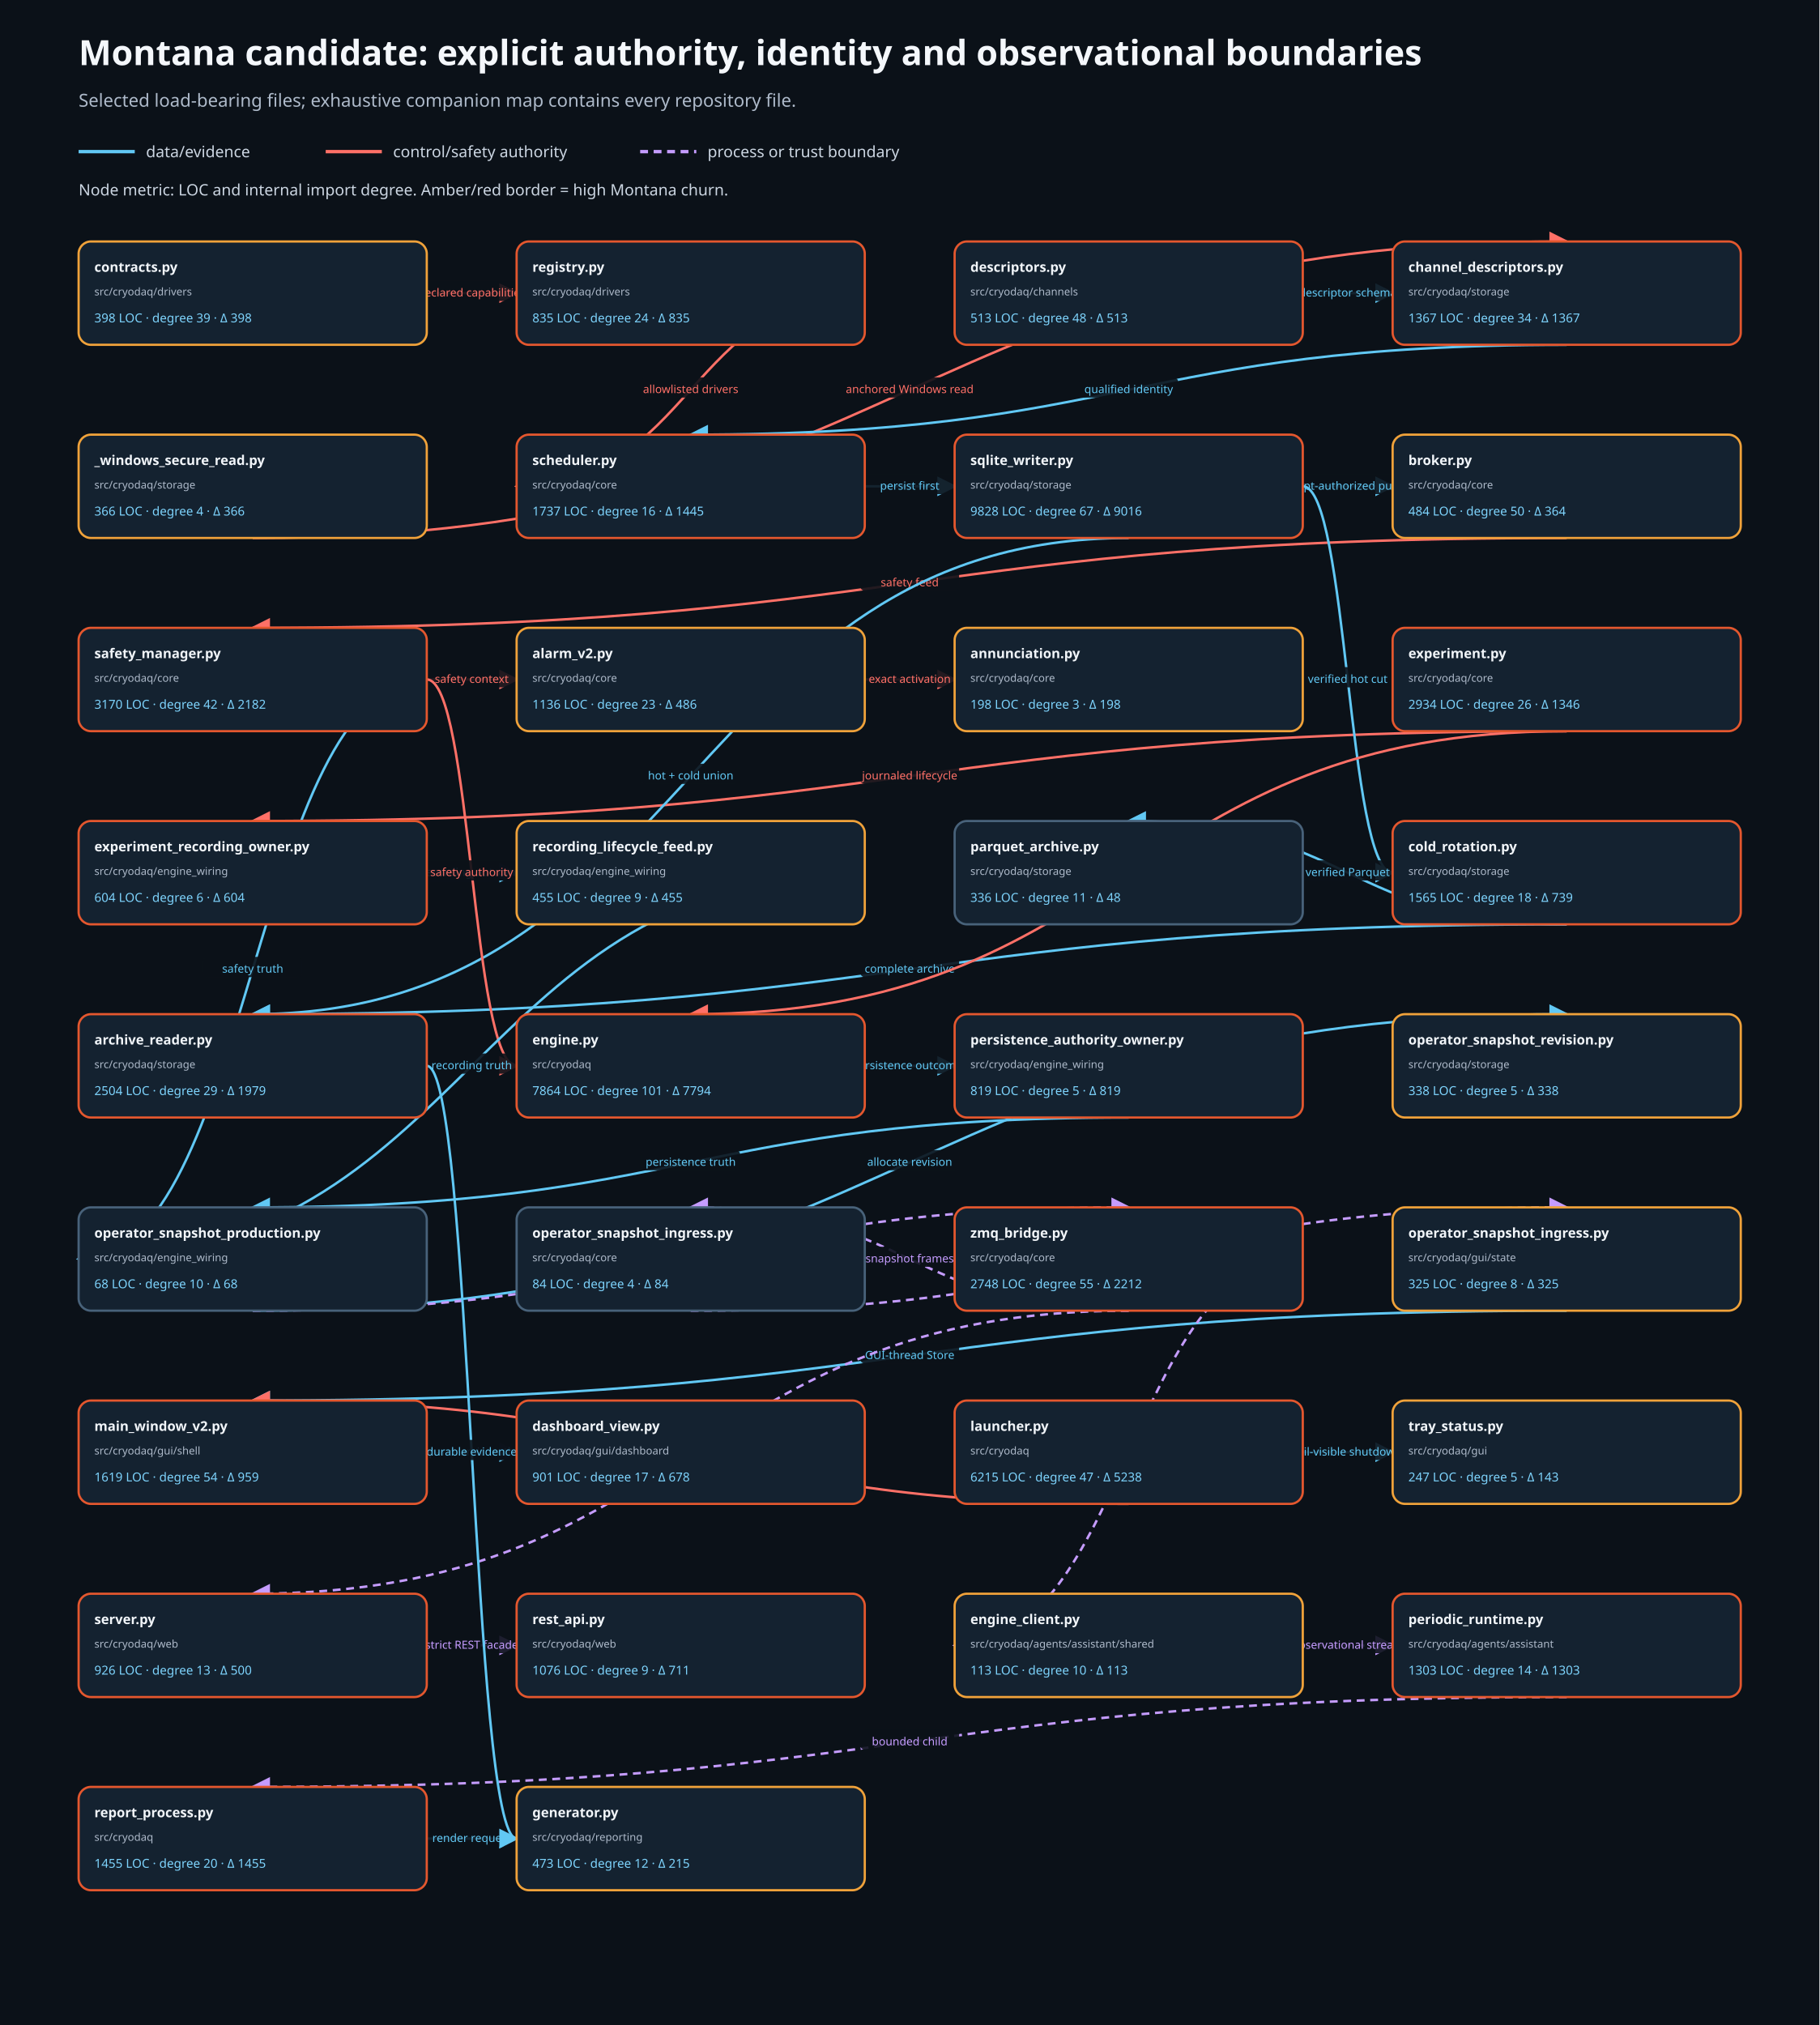
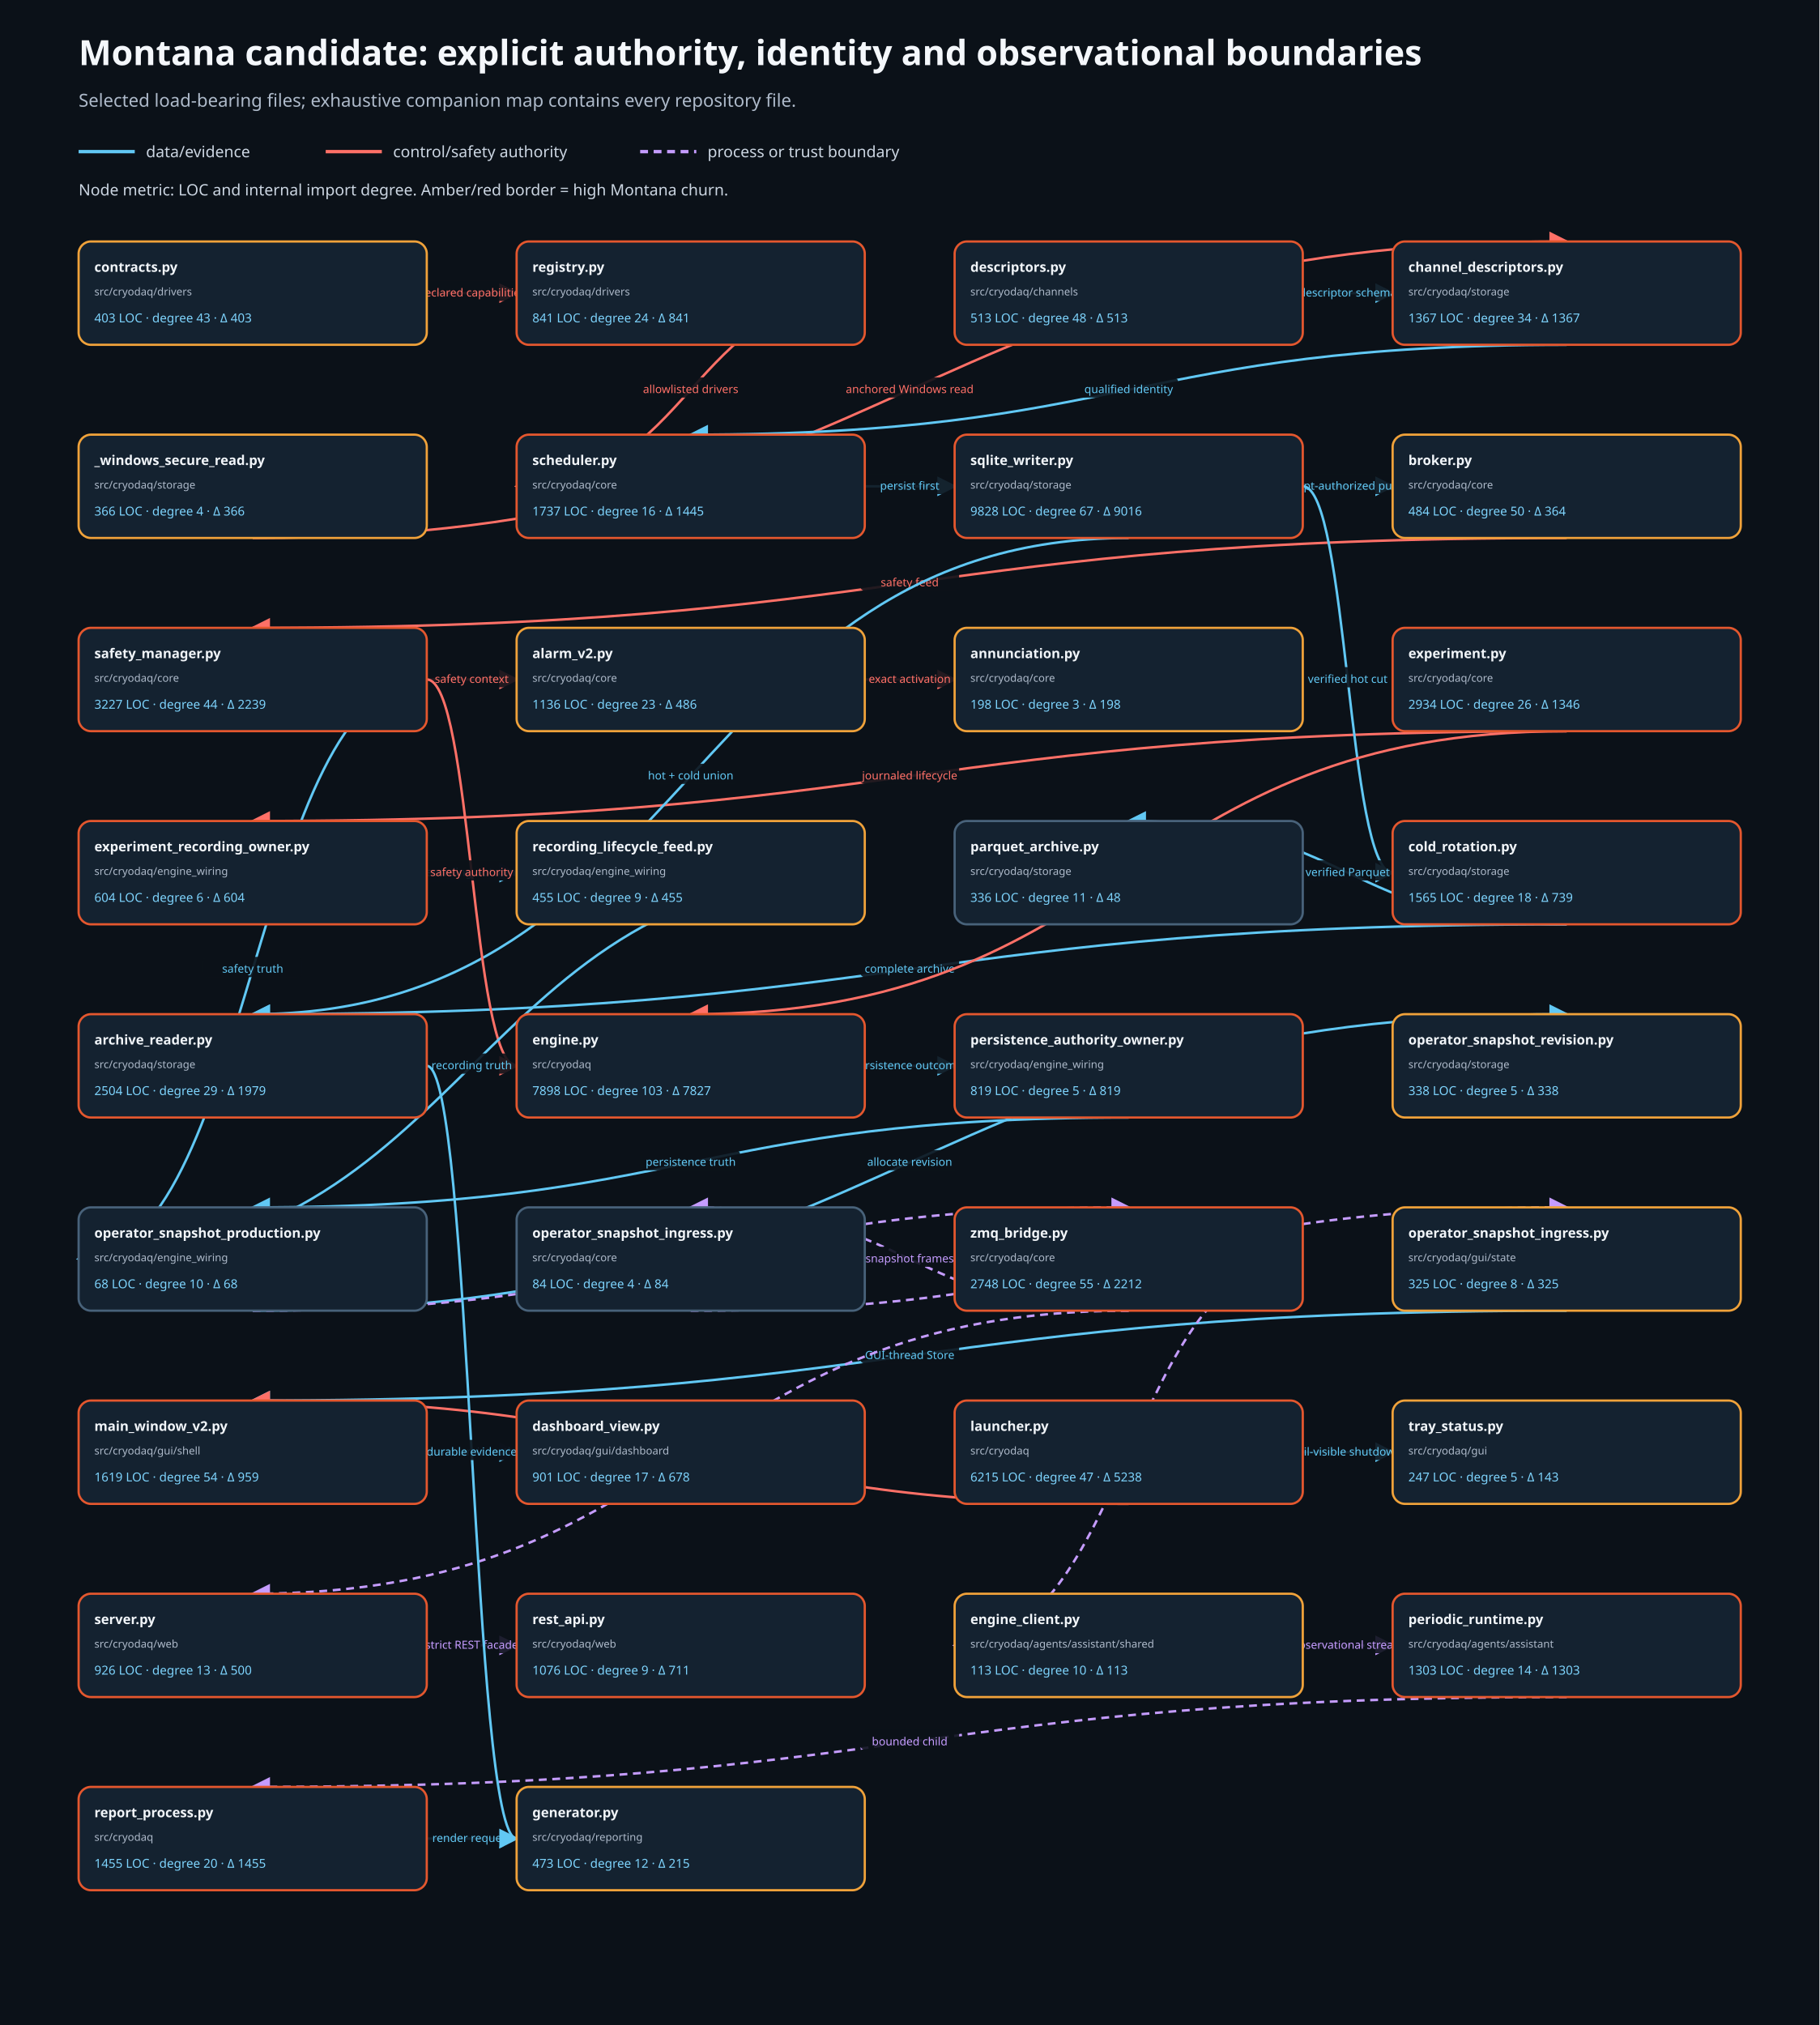
<svg xmlns="http://www.w3.org/2000/svg" role="img" aria-labelledby="title desc" viewBox="0 0 1620 1803" width="1620" height="1803">
  <defs>
    <marker id="dataArrow" markerWidth="8" markerHeight="8" refX="7" refY="4" orient="auto">
      <path d="M0,0 L8,4 L0,8 Z" fill="#61c8f4" />
    </marker>
    <marker id="controlArrow" markerWidth="8" markerHeight="8" refX="7" refY="4" orient="auto">
      <path d="M0,0 L8,4 L0,8 Z" fill="#ff7067" />
    </marker>
    <marker id="boundaryArrow" markerWidth="8" markerHeight="8" refX="7" refY="4" orient="auto">
      <path d="M0,0 L8,4 L0,8 Z" fill="#c59cff" />
    </marker>
  </defs>
  <rect width="100%" height="100%" fill="#0b1118" />
  <text x="70" y="58" fill="#f4f7fb" font-family="Segoe UI, sans-serif" font-size="31" font-weight="700">Montana candidate: explicit authority, identity and observational boundaries</text>
  <text x="70" y="95" fill="#aebaca" font-family="Segoe UI, sans-serif" font-size="16">Selected load-bearing files; exhaustive companion map contains every repository file.</text>
  <g aria-label="Legend" font-family="Segoe UI, sans-serif" font-size="14">
    <line x1="70" y1="135" x2="120" y2="135" stroke="#61c8f4" stroke-width="3" />
    <text x="130" y="140" fill="#cbd5e1">data/evidence</text>
    <line x1="290" y1="135" x2="340" y2="135" stroke="#ff7067" stroke-width="3" />
    <text x="350" y="140" fill="#cbd5e1">control/safety authority</text>
    <line x1="570" y1="135" x2="620" y2="135" stroke="#c59cff" stroke-width="3" stroke-dasharray="7 5" />
    <text x="630" y="140" fill="#cbd5e1">process or trust boundary</text>
    <text x="70" y="174" fill="#cbd5e1">Node metric: LOC and internal import degree. Amber/red border = high Montana churn.</text>
  </g>
  <g class="architecture-edges" fill="none">
    <path d="M380,261.0 C420.0,261.0 420.0,261.0 460,261.0" stroke="#ff7067" stroke-width="2.2" marker-end="url(#controlArrow)" />
    <rect x="376.0" y="250.0" width="88" height="18" rx="4" fill="#0b1118" opacity=".9" />
    <text x="420.0" y="264.0" text-anchor="middle" fill="#ff7067" font-family="Segoe UI, sans-serif" font-size="10">declared capabilities</text>
    <path d="M770,261.0 C615.0,261.0 615.0,433.0 460,433.0" stroke="#ff7067" stroke-width="2.2" marker-end="url(#controlArrow)" />
    <rect x="571.0" y="336.0" width="88" height="18" rx="4" fill="#0b1118" opacity=".9" />
    <text x="615.0" y="350.0" text-anchor="middle" fill="#ff7067" font-family="Segoe UI, sans-serif" font-size="10">allowlisted drivers</text>
    <path d="M1160,261.0 C1200.0,261.0 1200.0,261.0 1240,261.0" stroke="#61c8f4" stroke-width="2.2" marker-end="url(#dataArrow)" />
    <rect x="1156.0" y="250.0" width="88" height="18" rx="4" fill="#0b1118" opacity=".9" />
    <text x="1200.0" y="264.0" text-anchor="middle" fill="#61c8f4" font-family="Segoe UI, sans-serif" font-size="10">descriptor schema</text>
    <path d="M225.0,479 C810.0,479 810.0,215 1395.0,215" stroke="#ff7067" stroke-width="2.2" marker-end="url(#controlArrow)" />
    <rect x="766.0" y="336.0" width="88" height="18" rx="4" fill="#0b1118" opacity=".9" />
    <text x="810.0" y="350.0" text-anchor="middle" fill="#ff7067" font-family="Segoe UI, sans-serif" font-size="10">anchored Windows read</text>
    <path d="M1395.0,307 C1005.0,307 1005.0,387 615.0,387" stroke="#61c8f4" stroke-width="2.2" marker-end="url(#dataArrow)" />
    <rect x="961.0" y="336.0" width="88" height="18" rx="4" fill="#0b1118" opacity=".9" />
    <text x="1005.0" y="350.0" text-anchor="middle" fill="#61c8f4" font-family="Segoe UI, sans-serif" font-size="10">qualified identity</text>
    <path d="M770,433.0 C810.0,433.0 810.0,433.0 850,433.0" stroke="#61c8f4" stroke-width="2.2" marker-end="url(#dataArrow)" />
    <rect x="766.0" y="422.0" width="88" height="18" rx="4" fill="#0b1118" opacity=".9" />
    <text x="810.0" y="436.0" text-anchor="middle" fill="#61c8f4" font-family="Segoe UI, sans-serif" font-size="10">persist first</text>
    <path d="M1160,433.0 C1200.0,433.0 1200.0,433.0 1240,433.0" stroke="#61c8f4" stroke-width="2.2" marker-end="url(#dataArrow)" />
    <rect x="1156.0" y="422.0" width="88" height="18" rx="4" fill="#0b1118" opacity=".9" />
    <text x="1200.0" y="436.0" text-anchor="middle" fill="#61c8f4" font-family="Segoe UI, sans-serif" font-size="10">receipt-authorized publish</text>
    <path d="M1395.0,479 C810.0,479 810.0,559 225.0,559" stroke="#ff7067" stroke-width="2.2" marker-end="url(#controlArrow)" />
    <rect x="766.0" y="508.0" width="88" height="18" rx="4" fill="#0b1118" opacity=".9" />
    <text x="810.0" y="522.0" text-anchor="middle" fill="#ff7067" font-family="Segoe UI, sans-serif" font-size="10">safety feed</text>
    <path d="M380,605.0 C420.0,605.0 420.0,605.0 460,605.0" stroke="#ff7067" stroke-width="2.2" marker-end="url(#controlArrow)" />
    <rect x="376.0" y="594.0" width="88" height="18" rx="4" fill="#0b1118" opacity=".9" />
    <text x="420.0" y="608.0" text-anchor="middle" fill="#ff7067" font-family="Segoe UI, sans-serif" font-size="10">safety context</text>
    <path d="M770,605.0 C810.0,605.0 810.0,605.0 850,605.0" stroke="#ff7067" stroke-width="2.2" marker-end="url(#controlArrow)" />
    <rect x="766.0" y="594.0" width="88" height="18" rx="4" fill="#0b1118" opacity=".9" />
    <text x="810.0" y="608.0" text-anchor="middle" fill="#ff7067" font-family="Segoe UI, sans-serif" font-size="10">exact activation</text>
    <path d="M1395.0,651 C810.0,651 810.0,731 225.0,731" stroke="#ff7067" stroke-width="2.2" marker-end="url(#controlArrow)" />
    <rect x="766.0" y="680.0" width="88" height="18" rx="4" fill="#0b1118" opacity=".9" />
    <text x="810.0" y="694.0" text-anchor="middle" fill="#ff7067" font-family="Segoe UI, sans-serif" font-size="10">journaled lifecycle</text>
    <path d="M380,777.0 C420.0,777.0 420.0,777.0 460,777.0" stroke="#61c8f4" stroke-width="2.2" marker-end="url(#dataArrow)" />
    <rect x="376.0" y="766.0" width="88" height="18" rx="4" fill="#0b1118" opacity=".9" />
    <text x="420.0" y="780.0" text-anchor="middle" fill="#61c8f4" font-family="Segoe UI, sans-serif" font-size="10">recording outcome</text>
    <path d="M1160,433.0 C1200.0,433.0 1200.0,777.0 1240,777.0" stroke="#61c8f4" stroke-width="2.2" marker-end="url(#dataArrow)" />
    <rect x="1156.0" y="594.0" width="88" height="18" rx="4" fill="#0b1118" opacity=".9" />
    <text x="1200.0" y="608.0" text-anchor="middle" fill="#61c8f4" font-family="Segoe UI, sans-serif" font-size="10">verified hot cut</text>
    <path d="M1395.0,823 C1200.0,823 1200.0,731 1005.0,731" stroke="#61c8f4" stroke-width="2.2" marker-end="url(#dataArrow)" />
    <rect x="1156.0" y="766.0" width="88" height="18" rx="4" fill="#0b1118" opacity=".9" />
    <text x="1200.0" y="780.0" text-anchor="middle" fill="#61c8f4" font-family="Segoe UI, sans-serif" font-size="10">verified Parquet</text>
    <path d="M1395.0,823 C810.0,823 810.0,903 225.0,903" stroke="#61c8f4" stroke-width="2.2" marker-end="url(#dataArrow)" />
    <rect x="766.0" y="852.0" width="88" height="18" rx="4" fill="#0b1118" opacity=".9" />
    <text x="810.0" y="866.0" text-anchor="middle" fill="#61c8f4" font-family="Segoe UI, sans-serif" font-size="10">complete archive</text>
    <path d="M1005.0,479 C615.0,479 615.0,903 225.0,903" stroke="#61c8f4" stroke-width="2.2" marker-end="url(#dataArrow)" />
    <rect x="571.0" y="680.0" width="88" height="18" rx="4" fill="#0b1118" opacity=".9" />
    <text x="615.0" y="694.0" text-anchor="middle" fill="#61c8f4" font-family="Segoe UI, sans-serif" font-size="10">hot + cold union</text>
    <path d="M380,605.0 C420.0,605.0 420.0,949.0 460,949.0" stroke="#ff7067" stroke-width="2.2" marker-end="url(#controlArrow)" />
    <rect x="376.0" y="766.0" width="88" height="18" rx="4" fill="#0b1118" opacity=".9" />
    <text x="420.0" y="780.0" text-anchor="middle" fill="#ff7067" font-family="Segoe UI, sans-serif" font-size="10">safety authority</text>
    <path d="M1395.0,651 C1005.0,651 1005.0,903 615.0,903" stroke="#ff7067" stroke-width="2.2" marker-end="url(#controlArrow)" />
    <rect x="961.0" y="766.0" width="88" height="18" rx="4" fill="#0b1118" opacity=".9" />
    <text x="1005.0" y="780.0" text-anchor="middle" fill="#ff7067" font-family="Segoe UI, sans-serif" font-size="10">experiment commands</text>
    <path d="M770,949.0 C810.0,949.0 810.0,949.0 850,949.0" stroke="#61c8f4" stroke-width="2.2" marker-end="url(#dataArrow)" />
    <rect x="766.0" y="938.0" width="88" height="18" rx="4" fill="#0b1118" opacity=".9" />
    <text x="810.0" y="952.0" text-anchor="middle" fill="#61c8f4" font-family="Segoe UI, sans-serif" font-size="10">persistence outcomes</text>
    <path d="M770,777.0 C420.0,777.0 420.0,1121.0 70,1121.0" stroke="#61c8f4" stroke-width="2.2" marker-end="url(#dataArrow)" />
    <rect x="376.0" y="938.0" width="88" height="18" rx="4" fill="#0b1118" opacity=".9" />
    <text x="420.0" y="952.0" text-anchor="middle" fill="#61c8f4" font-family="Segoe UI, sans-serif" font-size="10">recording truth</text>
    <path d="M1005.0,995 C615.0,995 615.0,1075 225.0,1075" stroke="#61c8f4" stroke-width="2.2" marker-end="url(#dataArrow)" />
    <rect x="571.0" y="1024.0" width="88" height="18" rx="4" fill="#0b1118" opacity=".9" />
    <text x="615.0" y="1038.0" text-anchor="middle" fill="#61c8f4" font-family="Segoe UI, sans-serif" font-size="10">persistence truth</text>
    <path d="M380,605.0 C225.0,605.0 225.0,1121.0 70,1121.0" stroke="#61c8f4" stroke-width="2.2" marker-end="url(#dataArrow)" />
    <rect x="181.0" y="852.0" width="88" height="18" rx="4" fill="#0b1118" opacity=".9" />
    <text x="225.0" y="866.0" text-anchor="middle" fill="#61c8f4" font-family="Segoe UI, sans-serif" font-size="10">safety truth</text>
    <path d="M225.0,1167 C810.0,1167 810.0,903 1395.0,903" stroke="#61c8f4" stroke-width="2.2" marker-end="url(#dataArrow)" />
    <rect x="766.0" y="1024.0" width="88" height="18" rx="4" fill="#0b1118" opacity=".9" />
    <text x="810.0" y="1038.0" text-anchor="middle" fill="#61c8f4" font-family="Segoe UI, sans-serif" font-size="10">allocate revision</text>
    <path d="M225.0,1167 C615.0,1167 615.0,1075 1005.0,1075" stroke="#c59cff" stroke-width="2.2" marker-end="url(#boundaryArrow)" stroke-dasharray="7 5" />
    <rect x="571.0" y="1110.0" width="88" height="18" rx="4" fill="#0b1118" opacity=".9" />
    <text x="615.0" y="1124.0" text-anchor="middle" fill="#c59cff" font-family="Segoe UI, sans-serif" font-size="10">revisioned PUB</text>
    <path d="M1005.0,1167 C810.0,1167 810.0,1075 615.0,1075" stroke="#c59cff" stroke-width="2.2" marker-end="url(#boundaryArrow)" stroke-dasharray="7 5" />
    <rect x="766.0" y="1110.0" width="88" height="18" rx="4" fill="#0b1118" opacity=".9" />
    <text x="810.0" y="1124.0" text-anchor="middle" fill="#c59cff" font-family="Segoe UI, sans-serif" font-size="10">snapshot frames</text>
    <path d="M615.0,1167 C1005.0,1167 1005.0,1075 1395.0,1075" stroke="#c59cff" stroke-width="2.2" marker-end="url(#boundaryArrow)" stroke-dasharray="7 5" />
    <rect x="961.0" y="1110.0" width="88" height="18" rx="4" fill="#0b1118" opacity=".9" />
    <text x="1005.0" y="1124.0" text-anchor="middle" fill="#c59cff" font-family="Segoe UI, sans-serif" font-size="10">bounded queue</text>
    <path d="M1395.0,1167 C810.0,1167 810.0,1247 225.0,1247" stroke="#61c8f4" stroke-width="2.2" marker-end="url(#dataArrow)" />
    <rect x="766.0" y="1196.0" width="88" height="18" rx="4" fill="#0b1118" opacity=".9" />
    <text x="810.0" y="1210.0" text-anchor="middle" fill="#61c8f4" font-family="Segoe UI, sans-serif" font-size="10">GUI-thread Store</text>
    <path d="M380,1293.0 C420.0,1293.0 420.0,1293.0 460,1293.0" stroke="#61c8f4" stroke-width="2.2" marker-end="url(#dataArrow)" />
    <rect x="376.0" y="1282.0" width="88" height="18" rx="4" fill="#0b1118" opacity=".9" />
    <text x="420.0" y="1296.0" text-anchor="middle" fill="#61c8f4" font-family="Segoe UI, sans-serif" font-size="10">panoramic truth</text>
    <path d="M1005.0,1339 C615.0,1339 615.0,1247 225.0,1247" stroke="#ff7067" stroke-width="2.2" marker-end="url(#controlArrow)" />
    <rect x="571.0" y="1282.0" width="88" height="18" rx="4" fill="#0b1118" opacity=".9" />
    <text x="615.0" y="1296.0" text-anchor="middle" fill="#ff7067" font-family="Segoe UI, sans-serif" font-size="10">owns GUI lifecycle</text>
    <path d="M1160,1293.0 C1200.0,1293.0 1200.0,1293.0 1240,1293.0" stroke="#61c8f4" stroke-width="2.2" marker-end="url(#dataArrow)" />
    <rect x="1156.0" y="1282.0" width="88" height="18" rx="4" fill="#0b1118" opacity=".9" />
    <text x="1200.0" y="1296.0" text-anchor="middle" fill="#61c8f4" font-family="Segoe UI, sans-serif" font-size="10">fail-visible shutdown</text>
    <path d="M1005.0,1167 C615.0,1167 615.0,1419 225.0,1419" stroke="#c59cff" stroke-width="2.2" marker-end="url(#boundaryArrow)" stroke-dasharray="7 5" />
    <rect x="571.0" y="1282.0" width="88" height="18" rx="4" fill="#0b1118" opacity=".9" />
    <text x="615.0" y="1296.0" text-anchor="middle" fill="#c59cff" font-family="Segoe UI, sans-serif" font-size="10">monitoring transport</text>
    <path d="M380,1465.0 C420.0,1465.0 420.0,1465.0 460,1465.0" stroke="#c59cff" stroke-width="2.2" marker-end="url(#boundaryArrow)" stroke-dasharray="7 5" />
    <rect x="376.0" y="1454.0" width="88" height="18" rx="4" fill="#0b1118" opacity=".9" />
    <text x="420.0" y="1468.0" text-anchor="middle" fill="#c59cff" font-family="Segoe UI, sans-serif" font-size="10">strict REST facade</text>
    <path d="M1160,1121.0 C1005.0,1121.0 1005.0,1465.0 850,1465.0" stroke="#c59cff" stroke-width="2.2" marker-end="url(#boundaryArrow)" stroke-dasharray="7 5" />
    <rect x="961.0" y="1282.0" width="88" height="18" rx="4" fill="#0b1118" opacity=".9" />
    <text x="1005.0" y="1296.0" text-anchor="middle" fill="#c59cff" font-family="Segoe UI, sans-serif" font-size="10">allowlisted query</text>
    <path d="M1160,1465.0 C1200.0,1465.0 1200.0,1465.0 1240,1465.0" stroke="#c59cff" stroke-width="2.2" marker-end="url(#boundaryArrow)" stroke-dasharray="7 5" />
    <rect x="1156.0" y="1454.0" width="88" height="18" rx="4" fill="#0b1118" opacity=".9" />
    <text x="1200.0" y="1468.0" text-anchor="middle" fill="#c59cff" font-family="Segoe UI, sans-serif" font-size="10">observational stream</text>
    <path d="M1395.0,1511 C810.0,1511 810.0,1591 225.0,1591" stroke="#c59cff" stroke-width="2.2" marker-end="url(#boundaryArrow)" stroke-dasharray="7 5" />
    <rect x="766.0" y="1540.0" width="88" height="18" rx="4" fill="#0b1118" opacity=".9" />
    <text x="810.0" y="1554.0" text-anchor="middle" fill="#c59cff" font-family="Segoe UI, sans-serif" font-size="10">bounded child</text>
    <path d="M380,1637.0 C420.0,1637.0 420.0,1637.0 460,1637.0" stroke="#61c8f4" stroke-width="2.2" marker-end="url(#dataArrow)" />
    <rect x="376.0" y="1626.0" width="88" height="18" rx="4" fill="#0b1118" opacity=".9" />
    <text x="420.0" y="1640.0" text-anchor="middle" fill="#61c8f4" font-family="Segoe UI, sans-serif" font-size="10">render request</text>
    <path d="M380,949.0 C420.0,949.0 420.0,1637.0 460,1637.0" stroke="#61c8f4" stroke-width="2.2" marker-end="url(#dataArrow)" />
    <rect x="376.0" y="1282.0" width="88" height="18" rx="4" fill="#0b1118" opacity=".9" />
    <text x="420.0" y="1296.0" text-anchor="middle" fill="#61c8f4" font-family="Segoe UI, sans-serif" font-size="10">durable evidence</text>
  </g>
  <g class="important-files" font-family="Segoe UI, sans-serif">
-     <g class="file-node" data-path="src/cryodaq/drivers/contracts.py" data-kind="blob" role="group" aria-label="src/cryodaq/drivers/contracts.py | 398 LOC | internal degree 39 | churn 398">
+     <g class="file-node" data-path="src/cryodaq/drivers/contracts.py" data-kind="blob" role="group" aria-label="src/cryodaq/drivers/contracts.py | 403 LOC | internal degree 43 | churn 403">
      <rect x="70" y="215" width="310" height="92" rx="11" fill="#142230" stroke="#f0a23a" stroke-width="2" />
      <text x="84" y="242" fill="#f1f5f9" font-size="12" font-weight="700">contracts.py</text>
      <text x="84" y="263" fill="#aebaca" font-size="9.5">src/cryodaq/drivers</text>
-       <text x="84" y="287" fill="#7dd3fc" font-size="11">398 LOC · degree 39 · Δ 398</text>
-     </g>
-     <g class="file-node" data-path="src/cryodaq/drivers/registry.py" data-kind="blob" role="group" aria-label="src/cryodaq/drivers/registry.py | 835 LOC | internal degree 24 | churn 835">
+       <text x="84" y="287" fill="#7dd3fc" font-size="11">403 LOC · degree 43 · Δ 403</text>
+     </g>
+     <g class="file-node" data-path="src/cryodaq/drivers/registry.py" data-kind="blob" role="group" aria-label="src/cryodaq/drivers/registry.py | 841 LOC | internal degree 24 | churn 841">
      <rect x="460" y="215" width="310" height="92" rx="11" fill="#142230" stroke="#e4572e" stroke-width="2" />
      <text x="474" y="242" fill="#f1f5f9" font-size="12" font-weight="700">registry.py</text>
      <text x="474" y="263" fill="#aebaca" font-size="9.5">src/cryodaq/drivers</text>
-       <text x="474" y="287" fill="#7dd3fc" font-size="11">835 LOC · degree 24 · Δ 835</text>
+       <text x="474" y="287" fill="#7dd3fc" font-size="11">841 LOC · degree 24 · Δ 841</text>
    </g>
    <g class="file-node" data-path="src/cryodaq/channels/descriptors.py" data-kind="blob" role="group" aria-label="src/cryodaq/channels/descriptors.py | 513 LOC | internal degree 48 | churn 513">
      <rect x="850" y="215" width="310" height="92" rx="11" fill="#142230" stroke="#e4572e" stroke-width="2" />
      <text x="864" y="242" fill="#f1f5f9" font-size="12" font-weight="700">descriptors.py</text>
      <text x="864" y="263" fill="#aebaca" font-size="9.5">src/cryodaq/channels</text>
      <text x="864" y="287" fill="#7dd3fc" font-size="11">513 LOC · degree 48 · Δ 513</text>
    </g>
    <g class="file-node" data-path="src/cryodaq/storage/channel_descriptors.py" data-kind="blob" role="group" aria-label="src/cryodaq/storage/channel_descriptors.py | 1367 LOC | internal degree 34 | churn 1367">
      <rect x="1240" y="215" width="310" height="92" rx="11" fill="#142230" stroke="#e4572e" stroke-width="2" />
      <text x="1254" y="242" fill="#f1f5f9" font-size="12" font-weight="700">channel_descriptors.py</text>
      <text x="1254" y="263" fill="#aebaca" font-size="9.5">src/cryodaq/storage</text>
      <text x="1254" y="287" fill="#7dd3fc" font-size="11">1367 LOC · degree 34 · Δ 1367</text>
    </g>
    <g class="file-node" data-path="src/cryodaq/storage/_windows_secure_read.py" data-kind="blob" role="group" aria-label="src/cryodaq/storage/_windows_secure_read.py | 366 LOC | internal degree 4 | churn 366">
      <rect x="70" y="387" width="310" height="92" rx="11" fill="#142230" stroke="#f0a23a" stroke-width="2" />
      <text x="84" y="414" fill="#f1f5f9" font-size="12" font-weight="700">_windows_secure_read.py</text>
      <text x="84" y="435" fill="#aebaca" font-size="9.5">src/cryodaq/storage</text>
      <text x="84" y="459" fill="#7dd3fc" font-size="11">366 LOC · degree 4 · Δ 366</text>
    </g>
    <g class="file-node" data-path="src/cryodaq/core/scheduler.py" data-kind="blob" role="group" aria-label="src/cryodaq/core/scheduler.py | 1737 LOC | internal degree 16 | churn 1445">
      <rect x="460" y="387" width="310" height="92" rx="11" fill="#142230" stroke="#e4572e" stroke-width="2" />
      <text x="474" y="414" fill="#f1f5f9" font-size="12" font-weight="700">scheduler.py</text>
      <text x="474" y="435" fill="#aebaca" font-size="9.5">src/cryodaq/core</text>
      <text x="474" y="459" fill="#7dd3fc" font-size="11">1737 LOC · degree 16 · Δ 1445</text>
    </g>
    <g class="file-node" data-path="src/cryodaq/storage/sqlite_writer.py" data-kind="blob" role="group" aria-label="src/cryodaq/storage/sqlite_writer.py | 9828 LOC | internal degree 67 | churn 9016">
      <rect x="850" y="387" width="310" height="92" rx="11" fill="#142230" stroke="#e4572e" stroke-width="2" />
      <text x="864" y="414" fill="#f1f5f9" font-size="12" font-weight="700">sqlite_writer.py</text>
      <text x="864" y="435" fill="#aebaca" font-size="9.5">src/cryodaq/storage</text>
      <text x="864" y="459" fill="#7dd3fc" font-size="11">9828 LOC · degree 67 · Δ 9016</text>
    </g>
    <g class="file-node" data-path="src/cryodaq/core/broker.py" data-kind="blob" role="group" aria-label="src/cryodaq/core/broker.py | 484 LOC | internal degree 50 | churn 364">
      <rect x="1240" y="387" width="310" height="92" rx="11" fill="#142230" stroke="#f0a23a" stroke-width="2" />
      <text x="1254" y="414" fill="#f1f5f9" font-size="12" font-weight="700">broker.py</text>
      <text x="1254" y="435" fill="#aebaca" font-size="9.5">src/cryodaq/core</text>
      <text x="1254" y="459" fill="#7dd3fc" font-size="11">484 LOC · degree 50 · Δ 364</text>
    </g>
-     <g class="file-node" data-path="src/cryodaq/core/safety_manager.py" data-kind="blob" role="group" aria-label="src/cryodaq/core/safety_manager.py | 3170 LOC | internal degree 42 | churn 2182">
+     <g class="file-node" data-path="src/cryodaq/core/safety_manager.py" data-kind="blob" role="group" aria-label="src/cryodaq/core/safety_manager.py | 3227 LOC | internal degree 44 | churn 2239">
      <rect x="70" y="559" width="310" height="92" rx="11" fill="#142230" stroke="#e4572e" stroke-width="2" />
      <text x="84" y="586" fill="#f1f5f9" font-size="12" font-weight="700">safety_manager.py</text>
      <text x="84" y="607" fill="#aebaca" font-size="9.5">src/cryodaq/core</text>
-       <text x="84" y="631" fill="#7dd3fc" font-size="11">3170 LOC · degree 42 · Δ 2182</text>
+       <text x="84" y="631" fill="#7dd3fc" font-size="11">3227 LOC · degree 44 · Δ 2239</text>
    </g>
    <g class="file-node" data-path="src/cryodaq/core/alarm_v2.py" data-kind="blob" role="group" aria-label="src/cryodaq/core/alarm_v2.py | 1136 LOC | internal degree 23 | churn 486">
      <rect x="460" y="559" width="310" height="92" rx="11" fill="#142230" stroke="#f0a23a" stroke-width="2" />
      <text x="474" y="586" fill="#f1f5f9" font-size="12" font-weight="700">alarm_v2.py</text>
      <text x="474" y="607" fill="#aebaca" font-size="9.5">src/cryodaq/core</text>
      <text x="474" y="631" fill="#7dd3fc" font-size="11">1136 LOC · degree 23 · Δ 486</text>
    </g>
    <g class="file-node" data-path="src/cryodaq/core/annunciation.py" data-kind="blob" role="group" aria-label="src/cryodaq/core/annunciation.py | 198 LOC | internal degree 3 | churn 198">
      <rect x="850" y="559" width="310" height="92" rx="11" fill="#142230" stroke="#f0a23a" stroke-width="2" />
      <text x="864" y="586" fill="#f1f5f9" font-size="12" font-weight="700">annunciation.py</text>
      <text x="864" y="607" fill="#aebaca" font-size="9.5">src/cryodaq/core</text>
      <text x="864" y="631" fill="#7dd3fc" font-size="11">198 LOC · degree 3 · Δ 198</text>
    </g>
    <g class="file-node" data-path="src/cryodaq/core/experiment.py" data-kind="blob" role="group" aria-label="src/cryodaq/core/experiment.py | 2934 LOC | internal degree 26 | churn 1346">
      <rect x="1240" y="559" width="310" height="92" rx="11" fill="#142230" stroke="#e4572e" stroke-width="2" />
      <text x="1254" y="586" fill="#f1f5f9" font-size="12" font-weight="700">experiment.py</text>
      <text x="1254" y="607" fill="#aebaca" font-size="9.5">src/cryodaq/core</text>
      <text x="1254" y="631" fill="#7dd3fc" font-size="11">2934 LOC · degree 26 · Δ 1346</text>
    </g>
    <g class="file-node" data-path="src/cryodaq/engine_wiring/experiment_recording_owner.py" data-kind="blob" role="group" aria-label="src/cryodaq/engine_wiring/experiment_recording_owner.py | 604 LOC | internal degree 6 | churn 604">
      <rect x="70" y="731" width="310" height="92" rx="11" fill="#142230" stroke="#e4572e" stroke-width="2" />
      <text x="84" y="758" fill="#f1f5f9" font-size="12" font-weight="700">experiment_recording_owner.py</text>
      <text x="84" y="779" fill="#aebaca" font-size="9.5">src/cryodaq/engine_wiring</text>
      <text x="84" y="803" fill="#7dd3fc" font-size="11">604 LOC · degree 6 · Δ 604</text>
    </g>
    <g class="file-node" data-path="src/cryodaq/engine_wiring/recording_lifecycle_feed.py" data-kind="blob" role="group" aria-label="src/cryodaq/engine_wiring/recording_lifecycle_feed.py | 455 LOC | internal degree 9 | churn 455">
      <rect x="460" y="731" width="310" height="92" rx="11" fill="#142230" stroke="#f0a23a" stroke-width="2" />
      <text x="474" y="758" fill="#f1f5f9" font-size="12" font-weight="700">recording_lifecycle_feed.py</text>
      <text x="474" y="779" fill="#aebaca" font-size="9.5">src/cryodaq/engine_wiring</text>
      <text x="474" y="803" fill="#7dd3fc" font-size="11">455 LOC · degree 9 · Δ 455</text>
    </g>
    <g class="file-node" data-path="src/cryodaq/storage/parquet_archive.py" data-kind="blob" role="group" aria-label="src/cryodaq/storage/parquet_archive.py | 336 LOC | internal degree 11 | churn 48">
      <rect x="850" y="731" width="310" height="92" rx="11" fill="#142230" stroke="#48627a" stroke-width="2" />
      <text x="864" y="758" fill="#f1f5f9" font-size="12" font-weight="700">parquet_archive.py</text>
      <text x="864" y="779" fill="#aebaca" font-size="9.5">src/cryodaq/storage</text>
      <text x="864" y="803" fill="#7dd3fc" font-size="11">336 LOC · degree 11 · Δ 48</text>
    </g>
    <g class="file-node" data-path="src/cryodaq/storage/cold_rotation.py" data-kind="blob" role="group" aria-label="src/cryodaq/storage/cold_rotation.py | 1565 LOC | internal degree 18 | churn 739">
      <rect x="1240" y="731" width="310" height="92" rx="11" fill="#142230" stroke="#e4572e" stroke-width="2" />
      <text x="1254" y="758" fill="#f1f5f9" font-size="12" font-weight="700">cold_rotation.py</text>
      <text x="1254" y="779" fill="#aebaca" font-size="9.5">src/cryodaq/storage</text>
      <text x="1254" y="803" fill="#7dd3fc" font-size="11">1565 LOC · degree 18 · Δ 739</text>
    </g>
    <g class="file-node" data-path="src/cryodaq/storage/archive_reader.py" data-kind="blob" role="group" aria-label="src/cryodaq/storage/archive_reader.py | 2504 LOC | internal degree 29 | churn 1979">
      <rect x="70" y="903" width="310" height="92" rx="11" fill="#142230" stroke="#e4572e" stroke-width="2" />
      <text x="84" y="930" fill="#f1f5f9" font-size="12" font-weight="700">archive_reader.py</text>
      <text x="84" y="951" fill="#aebaca" font-size="9.5">src/cryodaq/storage</text>
      <text x="84" y="975" fill="#7dd3fc" font-size="11">2504 LOC · degree 29 · Δ 1979</text>
    </g>
-     <g class="file-node" data-path="src/cryodaq/engine.py" data-kind="blob" role="group" aria-label="src/cryodaq/engine.py | 7864 LOC | internal degree 101 | churn 7794">
+     <g class="file-node" data-path="src/cryodaq/engine.py" data-kind="blob" role="group" aria-label="src/cryodaq/engine.py | 7898 LOC | internal degree 103 | churn 7827">
      <rect x="460" y="903" width="310" height="92" rx="11" fill="#142230" stroke="#e4572e" stroke-width="2" />
      <text x="474" y="930" fill="#f1f5f9" font-size="12" font-weight="700">engine.py</text>
      <text x="474" y="951" fill="#aebaca" font-size="9.5">src/cryodaq</text>
-       <text x="474" y="975" fill="#7dd3fc" font-size="11">7864 LOC · degree 101 · Δ 7794</text>
+       <text x="474" y="975" fill="#7dd3fc" font-size="11">7898 LOC · degree 103 · Δ 7827</text>
    </g>
    <g class="file-node" data-path="src/cryodaq/engine_wiring/persistence_authority_owner.py" data-kind="blob" role="group" aria-label="src/cryodaq/engine_wiring/persistence_authority_owner.py | 819 LOC | internal degree 5 | churn 819">
      <rect x="850" y="903" width="310" height="92" rx="11" fill="#142230" stroke="#e4572e" stroke-width="2" />
      <text x="864" y="930" fill="#f1f5f9" font-size="12" font-weight="700">persistence_authority_owner.py</text>
      <text x="864" y="951" fill="#aebaca" font-size="9.5">src/cryodaq/engine_wiring</text>
      <text x="864" y="975" fill="#7dd3fc" font-size="11">819 LOC · degree 5 · Δ 819</text>
    </g>
    <g class="file-node" data-path="src/cryodaq/storage/operator_snapshot_revision.py" data-kind="blob" role="group" aria-label="src/cryodaq/storage/operator_snapshot_revision.py | 338 LOC | internal degree 5 | churn 338">
      <rect x="1240" y="903" width="310" height="92" rx="11" fill="#142230" stroke="#f0a23a" stroke-width="2" />
      <text x="1254" y="930" fill="#f1f5f9" font-size="12" font-weight="700">operator_snapshot_revision.py</text>
      <text x="1254" y="951" fill="#aebaca" font-size="9.5">src/cryodaq/storage</text>
      <text x="1254" y="975" fill="#7dd3fc" font-size="11">338 LOC · degree 5 · Δ 338</text>
    </g>
    <g class="file-node" data-path="src/cryodaq/engine_wiring/operator_snapshot_production.py" data-kind="blob" role="group" aria-label="src/cryodaq/engine_wiring/operator_snapshot_production.py | 68 LOC | internal degree 10 | churn 68">
      <rect x="70" y="1075" width="310" height="92" rx="11" fill="#142230" stroke="#48627a" stroke-width="2" />
      <text x="84" y="1102" fill="#f1f5f9" font-size="12" font-weight="700">operator_snapshot_production.py</text>
      <text x="84" y="1123" fill="#aebaca" font-size="9.5">src/cryodaq/engine_wiring</text>
      <text x="84" y="1147" fill="#7dd3fc" font-size="11">68 LOC · degree 10 · Δ 68</text>
    </g>
    <g class="file-node" data-path="src/cryodaq/core/operator_snapshot_ingress.py" data-kind="blob" role="group" aria-label="src/cryodaq/core/operator_snapshot_ingress.py | 84 LOC | internal degree 4 | churn 84">
      <rect x="460" y="1075" width="310" height="92" rx="11" fill="#142230" stroke="#48627a" stroke-width="2" />
      <text x="474" y="1102" fill="#f1f5f9" font-size="12" font-weight="700">operator_snapshot_ingress.py</text>
      <text x="474" y="1123" fill="#aebaca" font-size="9.5">src/cryodaq/core</text>
      <text x="474" y="1147" fill="#7dd3fc" font-size="11">84 LOC · degree 4 · Δ 84</text>
    </g>
    <g class="file-node" data-path="src/cryodaq/core/zmq_bridge.py" data-kind="blob" role="group" aria-label="src/cryodaq/core/zmq_bridge.py | 2748 LOC | internal degree 55 | churn 2212">
      <rect x="850" y="1075" width="310" height="92" rx="11" fill="#142230" stroke="#e4572e" stroke-width="2" />
      <text x="864" y="1102" fill="#f1f5f9" font-size="12" font-weight="700">zmq_bridge.py</text>
      <text x="864" y="1123" fill="#aebaca" font-size="9.5">src/cryodaq/core</text>
      <text x="864" y="1147" fill="#7dd3fc" font-size="11">2748 LOC · degree 55 · Δ 2212</text>
    </g>
    <g class="file-node" data-path="src/cryodaq/gui/state/operator_snapshot_ingress.py" data-kind="blob" role="group" aria-label="src/cryodaq/gui/state/operator_snapshot_ingress.py | 325 LOC | internal degree 8 | churn 325">
      <rect x="1240" y="1075" width="310" height="92" rx="11" fill="#142230" stroke="#f0a23a" stroke-width="2" />
      <text x="1254" y="1102" fill="#f1f5f9" font-size="12" font-weight="700">operator_snapshot_ingress.py</text>
      <text x="1254" y="1123" fill="#aebaca" font-size="9.5">src/cryodaq/gui/state</text>
      <text x="1254" y="1147" fill="#7dd3fc" font-size="11">325 LOC · degree 8 · Δ 325</text>
    </g>
    <g class="file-node" data-path="src/cryodaq/gui/shell/main_window_v2.py" data-kind="blob" role="group" aria-label="src/cryodaq/gui/shell/main_window_v2.py | 1619 LOC | internal degree 54 | churn 959">
      <rect x="70" y="1247" width="310" height="92" rx="11" fill="#142230" stroke="#e4572e" stroke-width="2" />
      <text x="84" y="1274" fill="#f1f5f9" font-size="12" font-weight="700">main_window_v2.py</text>
      <text x="84" y="1295" fill="#aebaca" font-size="9.5">src/cryodaq/gui/shell</text>
      <text x="84" y="1319" fill="#7dd3fc" font-size="11">1619 LOC · degree 54 · Δ 959</text>
    </g>
    <g class="file-node" data-path="src/cryodaq/gui/dashboard/dashboard_view.py" data-kind="blob" role="group" aria-label="src/cryodaq/gui/dashboard/dashboard_view.py | 901 LOC | internal degree 17 | churn 678">
      <rect x="460" y="1247" width="310" height="92" rx="11" fill="#142230" stroke="#e4572e" stroke-width="2" />
      <text x="474" y="1274" fill="#f1f5f9" font-size="12" font-weight="700">dashboard_view.py</text>
      <text x="474" y="1295" fill="#aebaca" font-size="9.5">src/cryodaq/gui/dashboard</text>
      <text x="474" y="1319" fill="#7dd3fc" font-size="11">901 LOC · degree 17 · Δ 678</text>
    </g>
    <g class="file-node" data-path="src/cryodaq/launcher.py" data-kind="blob" role="group" aria-label="src/cryodaq/launcher.py | 6215 LOC | internal degree 47 | churn 5238">
      <rect x="850" y="1247" width="310" height="92" rx="11" fill="#142230" stroke="#e4572e" stroke-width="2" />
      <text x="864" y="1274" fill="#f1f5f9" font-size="12" font-weight="700">launcher.py</text>
      <text x="864" y="1295" fill="#aebaca" font-size="9.5">src/cryodaq</text>
      <text x="864" y="1319" fill="#7dd3fc" font-size="11">6215 LOC · degree 47 · Δ 5238</text>
    </g>
    <g class="file-node" data-path="src/cryodaq/gui/tray_status.py" data-kind="blob" role="group" aria-label="src/cryodaq/gui/tray_status.py | 247 LOC | internal degree 5 | churn 143">
      <rect x="1240" y="1247" width="310" height="92" rx="11" fill="#142230" stroke="#f0a23a" stroke-width="2" />
      <text x="1254" y="1274" fill="#f1f5f9" font-size="12" font-weight="700">tray_status.py</text>
      <text x="1254" y="1295" fill="#aebaca" font-size="9.5">src/cryodaq/gui</text>
      <text x="1254" y="1319" fill="#7dd3fc" font-size="11">247 LOC · degree 5 · Δ 143</text>
    </g>
    <g class="file-node" data-path="src/cryodaq/web/server.py" data-kind="blob" role="group" aria-label="src/cryodaq/web/server.py | 926 LOC | internal degree 13 | churn 500">
      <rect x="70" y="1419" width="310" height="92" rx="11" fill="#142230" stroke="#e4572e" stroke-width="2" />
      <text x="84" y="1446" fill="#f1f5f9" font-size="12" font-weight="700">server.py</text>
      <text x="84" y="1467" fill="#aebaca" font-size="9.5">src/cryodaq/web</text>
      <text x="84" y="1491" fill="#7dd3fc" font-size="11">926 LOC · degree 13 · Δ 500</text>
    </g>
    <g class="file-node" data-path="src/cryodaq/web/rest_api.py" data-kind="blob" role="group" aria-label="src/cryodaq/web/rest_api.py | 1076 LOC | internal degree 9 | churn 711">
      <rect x="460" y="1419" width="310" height="92" rx="11" fill="#142230" stroke="#e4572e" stroke-width="2" />
      <text x="474" y="1446" fill="#f1f5f9" font-size="12" font-weight="700">rest_api.py</text>
      <text x="474" y="1467" fill="#aebaca" font-size="9.5">src/cryodaq/web</text>
      <text x="474" y="1491" fill="#7dd3fc" font-size="11">1076 LOC · degree 9 · Δ 711</text>
    </g>
    <g class="file-node" data-path="src/cryodaq/agents/assistant/shared/engine_client.py" data-kind="blob" role="group" aria-label="src/cryodaq/agents/assistant/shared/engine_client.py | 113 LOC | internal degree 10 | churn 113">
      <rect x="850" y="1419" width="310" height="92" rx="11" fill="#142230" stroke="#f0a23a" stroke-width="2" />
      <text x="864" y="1446" fill="#f1f5f9" font-size="12" font-weight="700">engine_client.py</text>
      <text x="864" y="1467" fill="#aebaca" font-size="9.5">src/cryodaq/agents/assistant/shared</text>
      <text x="864" y="1491" fill="#7dd3fc" font-size="11">113 LOC · degree 10 · Δ 113</text>
    </g>
    <g class="file-node" data-path="src/cryodaq/agents/assistant/periodic_runtime.py" data-kind="blob" role="group" aria-label="src/cryodaq/agents/assistant/periodic_runtime.py | 1303 LOC | internal degree 14 | churn 1303">
      <rect x="1240" y="1419" width="310" height="92" rx="11" fill="#142230" stroke="#e4572e" stroke-width="2" />
      <text x="1254" y="1446" fill="#f1f5f9" font-size="12" font-weight="700">periodic_runtime.py</text>
      <text x="1254" y="1467" fill="#aebaca" font-size="9.5">src/cryodaq/agents/assistant</text>
      <text x="1254" y="1491" fill="#7dd3fc" font-size="11">1303 LOC · degree 14 · Δ 1303</text>
    </g>
    <g class="file-node" data-path="src/cryodaq/report_process.py" data-kind="blob" role="group" aria-label="src/cryodaq/report_process.py | 1455 LOC | internal degree 20 | churn 1455">
      <rect x="70" y="1591" width="310" height="92" rx="11" fill="#142230" stroke="#e4572e" stroke-width="2" />
      <text x="84" y="1618" fill="#f1f5f9" font-size="12" font-weight="700">report_process.py</text>
      <text x="84" y="1639" fill="#aebaca" font-size="9.5">src/cryodaq</text>
      <text x="84" y="1663" fill="#7dd3fc" font-size="11">1455 LOC · degree 20 · Δ 1455</text>
    </g>
    <g class="file-node" data-path="src/cryodaq/reporting/generator.py" data-kind="blob" role="group" aria-label="src/cryodaq/reporting/generator.py | 473 LOC | internal degree 12 | churn 215">
      <rect x="460" y="1591" width="310" height="92" rx="11" fill="#142230" stroke="#f0a23a" stroke-width="2" />
      <text x="474" y="1618" fill="#f1f5f9" font-size="12" font-weight="700">generator.py</text>
      <text x="474" y="1639" fill="#aebaca" font-size="9.5">src/cryodaq/reporting</text>
      <text x="474" y="1663" fill="#7dd3fc" font-size="11">473 LOC · degree 12 · Δ 215</text>
    </g>
  </g>
</svg>
